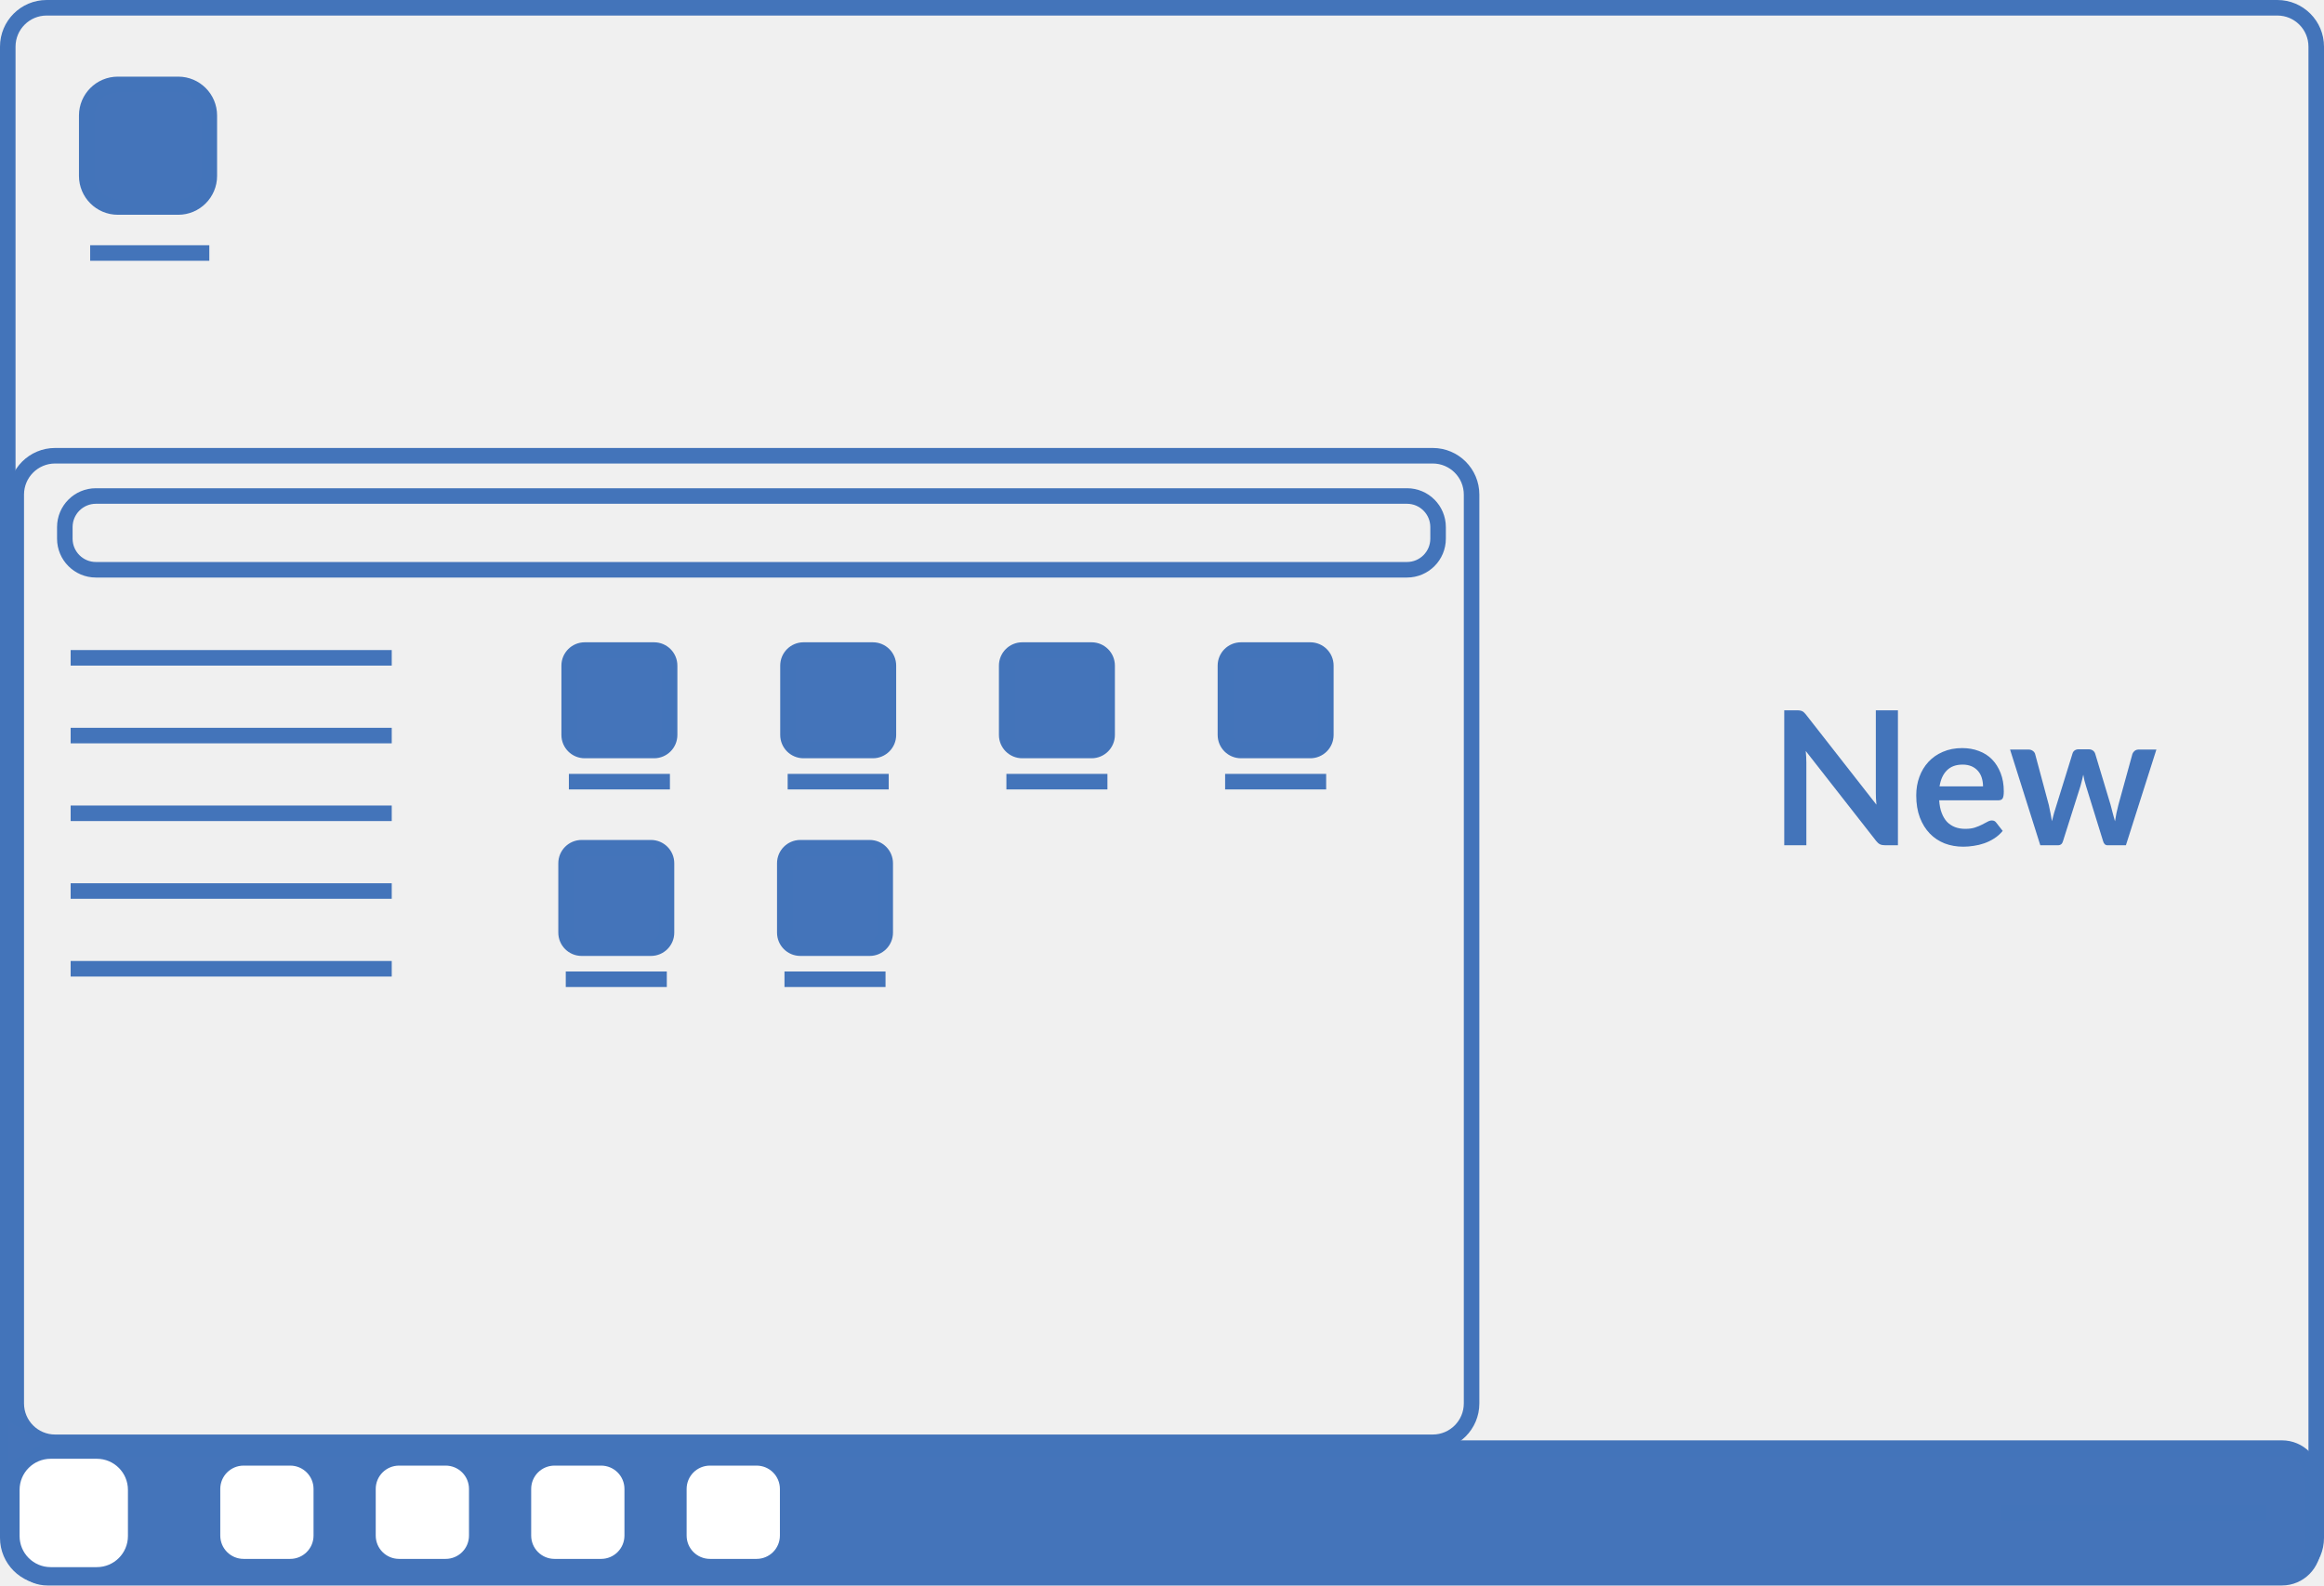
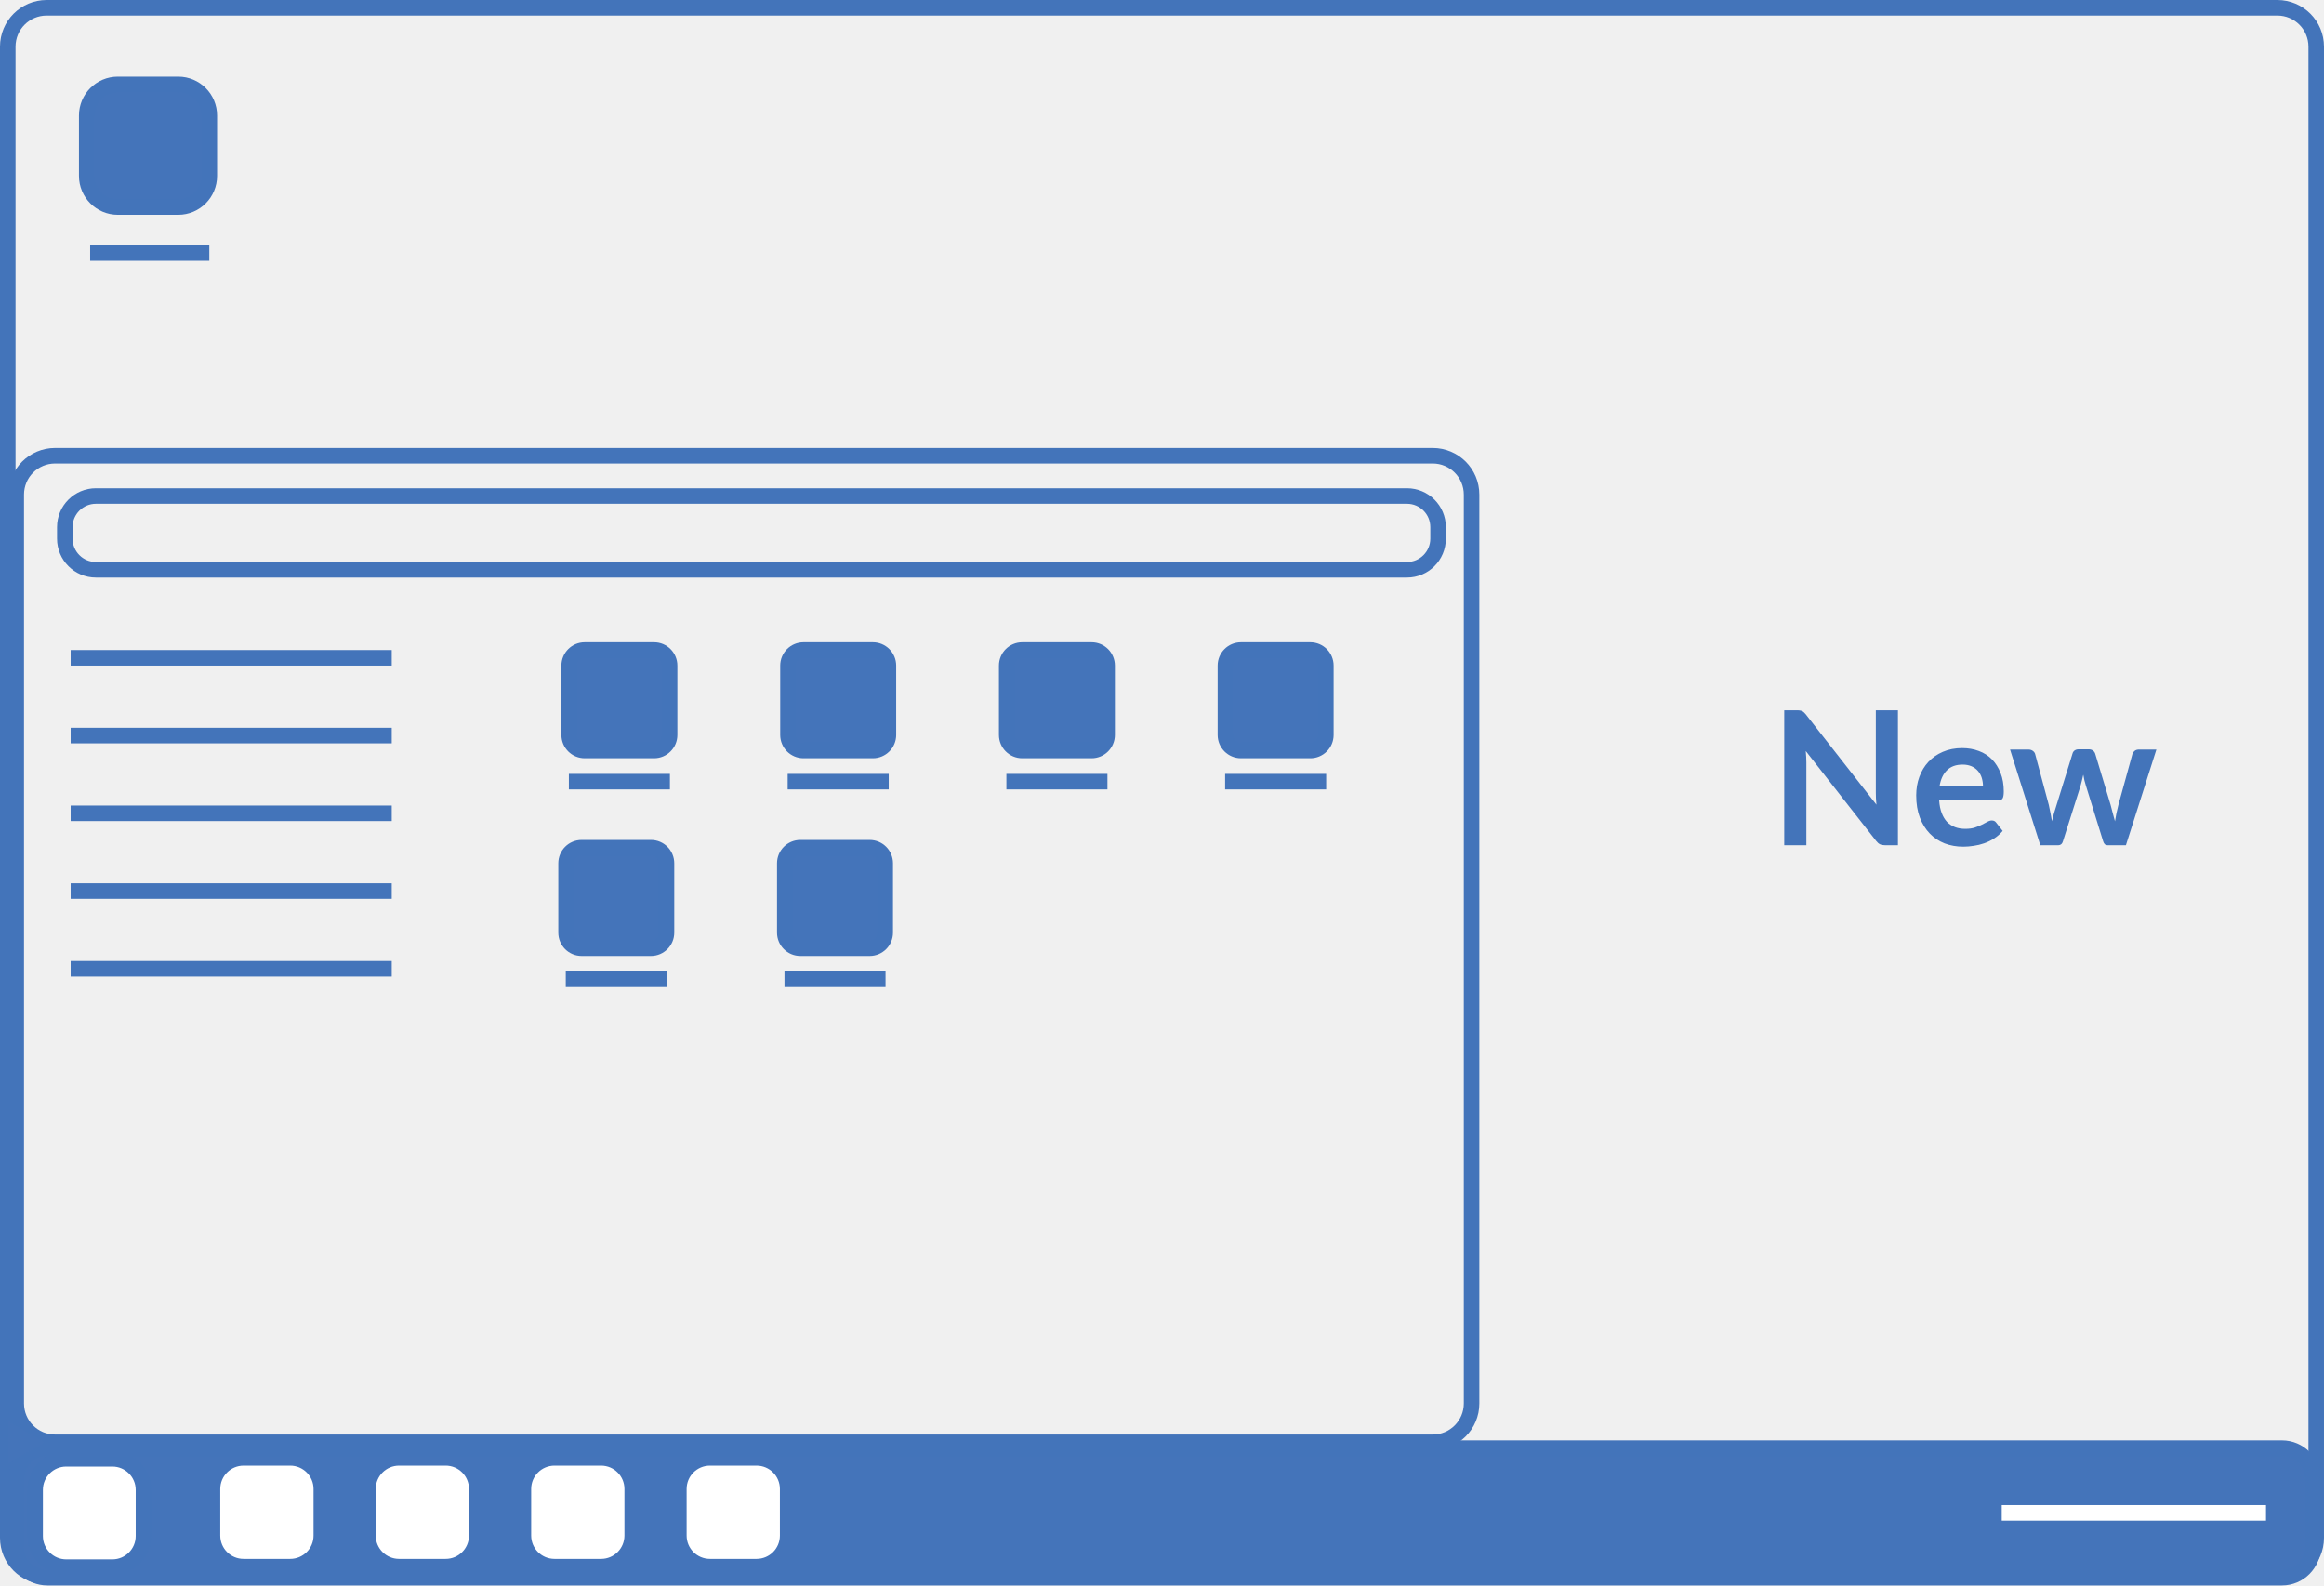
- <svg xmlns="http://www.w3.org/2000/svg" id="Layer_1" data-name="Layer 1" viewBox="0 0 299 203.97">
-   <defs>
-     <style>.cls-1{fill:none;}.cls-1,.cls-2{stroke:#4374ba;}.cls-1,.cls-2,.cls-4{stroke-miterlimit:10;stroke-width:2px;}.cls-2,.cls-8{fill:#4474ba;}.cls-3,.cls-4{fill:#fff;}.cls-4{stroke:#fff;}.cls-5{font-size:24px;fill:#4374ba;font-family:Lato-Bold, Lato;font-weight:700;letter-spacing:-0.02em;}.cls-6{letter-spacing:-0.01em;}.cls-7{letter-spacing:-0.02em;}</style>
+ <svg xmlns="http://www.w3.org/2000/svg" id="Layer_1" data-name="Layer 1" viewBox="0 0 299 203.97" version="1.1">
+   <defs id="defs1903">
+     <style id="style1901">.cls-1{fill:none;}.cls-1,.cls-2{stroke:#4374ba;}.cls-1,.cls-2,.cls-4{stroke-miterlimit:10;stroke-width:2px;}.cls-2,.cls-8{fill:#4474ba;}.cls-3,.cls-4{fill:#fff;}.cls-4{stroke:#fff;}.cls-5{font-size:24px;fill:#4374ba;font-family:Lato-Bold, Lato;font-weight:700;letter-spacing:-0.02em;}.cls-6{letter-spacing:-0.01em;}.cls-7{letter-spacing:-0.02em;}</style>
  </defs>
-   <rect class="cls-1" x="1" y="1" width="297" height="201.84" rx="5" />
-   <rect class="cls-2" x="11.16" y="10.86" width="15.77" height="15.77" rx="4" />
-   <polygon class="cls-1" points="26.93 32.55 11.6 32.55 11.6 32.55 26.93 32.55 26.93 32.55" />
-   <rect class="cls-2" x="2.09" y="186.3" width="295.5" height="16.67" rx="4" />
-   <rect class="cls-3" x="2.52" y="187.67" width="13.94" height="13.94" rx="4" />
-   <polygon class="cls-1" points="291.54 194.63 257.54 194.63 257.54 194.63 291.54 194.63 291.54 194.63" />
-   <rect class="cls-1" x="2.09" y="58.63" width="187.24" height="126.92" rx="5" />
-   <rect class="cls-4" x="89.34" y="189.55" width="10" height="10" rx="2" />
-   <rect class="cls-4" x="69.34" y="189.55" width="10" height="10" rx="2" />
-   <rect class="cls-4" x="49.34" y="189.55" width="10" height="10" rx="2" />
-   <rect class="cls-4" x="29.34" y="189.55" width="10" height="10" rx="2" />
-   <rect class="cls-1" x="8.34" y="63.81" width="176.68" height="9.49" rx="4" />
-   <polygon class="cls-1" points="50.4 124.63 9.09 124.63 9.09 124.63 50.4 124.63 50.4 124.63" />
-   <polygon class="cls-1" points="50.4 114.63 9.09 114.63 9.09 114.63 50.4 114.63 50.4 114.63" />
-   <polygon class="cls-1" points="50.4 104.63 9.09 104.63 9.09 104.63 50.4 104.63 50.4 104.63" />
-   <polygon class="cls-1" points="50.4 94.63 9.09 94.63 9.09 94.63 50.4 94.63 50.4 94.63" />
-   <rect class="cls-2" x="157.66" y="83.63" width="12.92" height="12.92" rx="2" />
-   <polygon class="cls-1" points="170.62 100.56 157.62 100.56 157.62 100.56 170.62 100.56 170.62 100.56" />
-   <rect class="cls-2" x="129.52" y="83.63" width="12.92" height="12.92" rx="2" />
-   <polygon class="cls-1" points="142.48 100.56 129.48 100.56 129.48 100.56 142.48 100.56 142.48 100.56" />
-   <rect class="cls-2" x="100.97" y="109.06" width="12.92" height="12.92" rx="2" />
-   <polygon class="cls-1" points="113.93 125.98 100.93 125.98 100.93 125.98 113.93 125.98 113.93 125.98" />
-   <rect class="cls-2" x="72.83" y="109.06" width="12.92" height="12.92" rx="2" />
-   <polygon class="cls-1" points="85.79 125.98 72.79 125.98 72.79 125.98 85.79 125.98 85.79 125.98" />
-   <rect class="cls-2" x="101.38" y="83.63" width="12.92" height="12.92" rx="2" />
-   <polygon class="cls-1" points="114.34 100.56 101.34 100.56 101.34 100.56 114.34 100.56 114.34 100.56" />
-   <rect class="cls-2" x="73.23" y="83.63" width="12.92" height="12.92" rx="2" />
-   <polygon class="cls-1" points="86.19 100.56 73.19 100.56 73.19 100.56 86.19 100.56 86.19 100.56" />
-   <polygon class="cls-1" points="50.4 84.63 9.09 84.63 9.09 84.63 50.4 84.63 50.4 84.63" />
-   <text class="cls-5" transform="translate(227.62 108.74)">N<tspan class="cls-6" x="18.12" y="0">e</tspan>
-     <tspan class="cls-7" x="30.77" y="0">w</tspan>
-   </text>
-   <polygon class="cls-8" points="5.74 185.56 1 182.82 1 188.29 5.74 185.56" />
+   <g id="g3711" transform="translate(396.5386,-38.22109)">
+     <rect class="cls-1" x="-395.539" y="39.221" width="297" height="201.84" rx="5" id="rect1905" style="fill:none;stroke:#4374ba;stroke-width:2px;stroke-miterlimit:10" />
+     <rect class="cls-2" x="-385.379" y="49.081" width="15.77" height="15.77" rx="4" id="rect1907" style="font-weight:700;font-size:24px;font-family:Lato-Bold, Lato;fill:#4474ba;stroke:#4374ba;stroke-width:2px;stroke-miterlimit:10" />
+     <polygon class="cls-1" points="11.6,32.55 26.93,32.55 " id="polygon1909" style="fill:none;stroke:#4374ba;stroke-width:2px;stroke-miterlimit:10" transform="translate(-396.5386,38.22108)" />
+     <rect class="cls-2" x="-394.449" y="224.521" width="295.5" height="16.67" rx="4" id="rect1911" style="font-weight:700;font-size:24px;font-family:Lato-Bold, Lato;fill:#4474ba;stroke:#4374ba;stroke-width:2px;stroke-miterlimit:10" />
+     <rect class="cls-3" x="-392.019" y="225.891" width="13.94" height="13.94" rx="4" id="rect1913" style="letter-spacing:-0.03em;fill:#ffffff;stroke:#4374ba;stroke-width:2px;stroke-miterlimit:10" />
+     <polygon class="cls-1" points="257.54,194.63 291.54,194.63 " id="polygon1915" style="fill:#ffffff;stroke:#ffffff;stroke-width:2px;stroke-miterlimit:10;stroke-opacity:1" transform="translate(-396.5386,38.22108)" />
+     <rect class="cls-1" x="-394.449" y="96.851" width="187.24" height="126.92" rx="5" id="rect1917" style="fill:none;stroke:#4374ba;stroke-width:2px;stroke-miterlimit:10" />
+     <rect class="cls-4" x="-307.199" y="227.771" width="10" height="10" rx="2" id="rect1919" style="font-weight:700;font-size:24px;font-family:Lato-Bold, Lato;letter-spacing:-0.02em;fill:#ffffff;stroke:#ffffff;stroke-width:2px;stroke-miterlimit:10" />
+     <rect class="cls-4" x="-327.199" y="227.771" width="10" height="10" rx="2" id="rect1921" style="font-weight:700;font-size:24px;font-family:Lato-Bold, Lato;letter-spacing:-0.02em;fill:#ffffff;stroke:#ffffff;stroke-width:2px;stroke-miterlimit:10" />
+     <rect class="cls-4" x="-347.199" y="227.771" width="10" height="10" rx="2" id="rect1923" style="font-weight:700;font-size:24px;font-family:Lato-Bold, Lato;letter-spacing:-0.02em;fill:#ffffff;stroke:#ffffff;stroke-width:2px;stroke-miterlimit:10" />
+     <rect class="cls-4" x="-367.199" y="227.771" width="10" height="10" rx="2" id="rect1925" style="font-weight:700;font-size:24px;font-family:Lato-Bold, Lato;letter-spacing:-0.02em;fill:#ffffff;stroke:#ffffff;stroke-width:2px;stroke-miterlimit:10" />
+     <rect class="cls-1" x="-388.199" y="102.031" width="176.68" height="9.49" rx="4" id="rect1927" style="fill:none;stroke:#4374ba;stroke-width:2px;stroke-miterlimit:10" />
+     <polygon class="cls-1" points="9.09,124.63 50.4,124.63 " id="polygon1929" style="fill:none;stroke:#4374ba;stroke-width:2px;stroke-miterlimit:10" transform="translate(-396.5386,38.22108)" />
+     <polygon class="cls-1" points="9.09,114.63 50.4,114.63 " id="polygon1931" style="fill:none;stroke:#4374ba;stroke-width:2px;stroke-miterlimit:10" transform="translate(-396.5386,38.22108)" />
+     <polygon class="cls-1" points="9.09,104.63 50.4,104.63 " id="polygon1933" style="fill:none;stroke:#4374ba;stroke-width:2px;stroke-miterlimit:10" transform="translate(-396.5386,38.22108)" />
+     <polygon class="cls-1" points="9.09,94.63 50.4,94.63 " id="polygon1935" style="fill:none;stroke:#4374ba;stroke-width:2px;stroke-miterlimit:10" transform="translate(-396.5386,38.22108)" />
+     <rect class="cls-2" x="-238.879" y="121.851" width="12.92" height="12.92" rx="2" id="rect1937" style="font-weight:700;font-size:24px;font-family:Lato-Bold, Lato;fill:#4474ba;stroke:#4374ba;stroke-width:2px;stroke-miterlimit:10" />
+     <polygon class="cls-1" points="157.62,100.56 170.62,100.56 " id="polygon1939" style="fill:none;stroke:#4374ba;stroke-width:2px;stroke-miterlimit:10" transform="translate(-396.5386,38.22108)" />
+     <rect class="cls-2" x="-267.019" y="121.851" width="12.92" height="12.92" rx="2" id="rect1941" style="font-weight:700;font-size:24px;font-family:Lato-Bold, Lato;fill:#4474ba;stroke:#4374ba;stroke-width:2px;stroke-miterlimit:10" />
+     <polygon class="cls-1" points="129.48,100.56 142.48,100.56 " id="polygon1943" style="fill:none;stroke:#4374ba;stroke-width:2px;stroke-miterlimit:10" transform="translate(-396.5386,38.22108)" />
+     <rect class="cls-2" x="-295.569" y="147.281" width="12.92" height="12.92" rx="2" id="rect1945" style="font-weight:700;font-size:24px;font-family:Lato-Bold, Lato;fill:#4474ba;stroke:#4374ba;stroke-width:2px;stroke-miterlimit:10" />
+     <polygon class="cls-1" points="100.93,125.98 113.93,125.98 " id="polygon1947" style="fill:none;stroke:#4374ba;stroke-width:2px;stroke-miterlimit:10" transform="translate(-396.5386,38.22108)" />
+     <rect class="cls-2" x="-323.709" y="147.281" width="12.92" height="12.92" rx="2" id="rect1949" style="font-weight:700;font-size:24px;font-family:Lato-Bold, Lato;fill:#4474ba;stroke:#4374ba;stroke-width:2px;stroke-miterlimit:10" />
+     <polygon class="cls-1" points="72.79,125.98 85.79,125.98 " id="polygon1951" style="fill:none;stroke:#4374ba;stroke-width:2px;stroke-miterlimit:10" transform="translate(-396.5386,38.22108)" />
+     <rect class="cls-2" x="-295.159" y="121.851" width="12.92" height="12.92" rx="2" id="rect1953" style="font-weight:700;font-size:24px;font-family:Lato-Bold, Lato;fill:#4474ba;stroke:#4374ba;stroke-width:2px;stroke-miterlimit:10" />
+     <polygon class="cls-1" points="101.34,100.56 114.34,100.56 " id="polygon1955" style="fill:none;stroke:#4374ba;stroke-width:2px;stroke-miterlimit:10" transform="translate(-396.5386,38.22108)" />
+     <rect class="cls-2" x="-323.309" y="121.851" width="12.92" height="12.92" rx="2" id="rect1957" style="font-weight:700;font-size:24px;font-family:Lato-Bold, Lato;fill:#4474ba;stroke:#4374ba;stroke-width:2px;stroke-miterlimit:10" />
+     <polygon class="cls-1" points="73.19,100.56 86.19,100.56 " id="polygon1959" style="fill:none;stroke:#4374ba;stroke-width:2px;stroke-miterlimit:10" transform="translate(-396.5386,38.22108)" />
+     <polygon class="cls-1" points="9.09,84.63 50.4,84.63 " id="polygon1961" style="fill:none;stroke:#4374ba;stroke-width:2px;stroke-miterlimit:10" transform="translate(-396.5386,38.22108)" />
+     <text class="cls-5" id="text1967" style="font-weight:700;font-size:24px;font-family:Lato-Bold, Lato;letter-spacing:-0.02em;fill:#4374ba;stroke:none;stroke-width:2px;stroke-miterlimit:10" x="-168.919" y="146.961">N<tspan class="cls-6" x="-150.799" y="146.961" id="tspan1963" style="stroke:none">e</tspan>
+       <tspan class="cls-7" x="-138.149" y="146.961" id="tspan1965" style="stroke:none">w</tspan>
+     </text>
+     <polygon class="cls-8" points="1,182.82 1,188.29 5.74,185.56 " id="polygon1969" style="fill:#4474ba" transform="translate(-396.5386,38.22108)" />
+   </g>
</svg>
